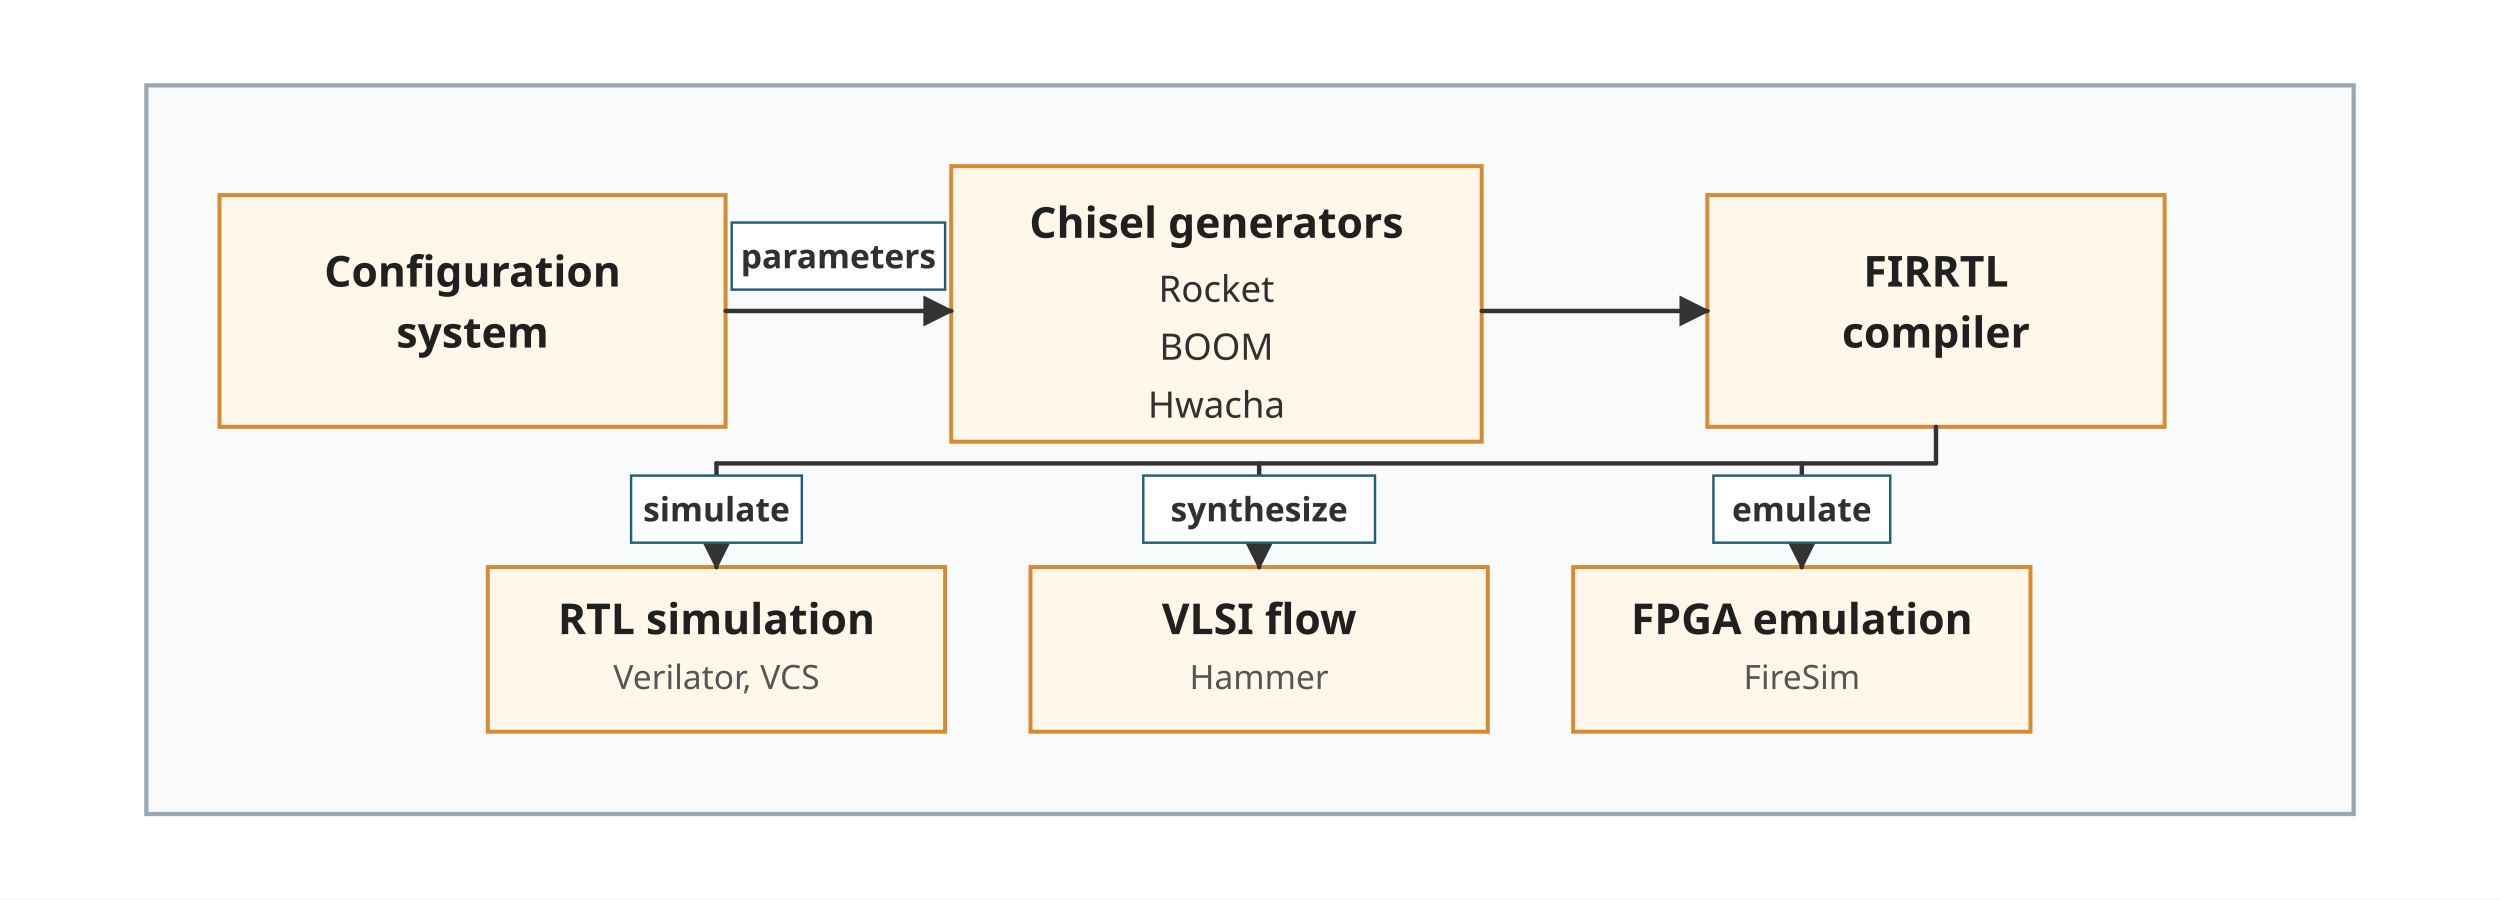
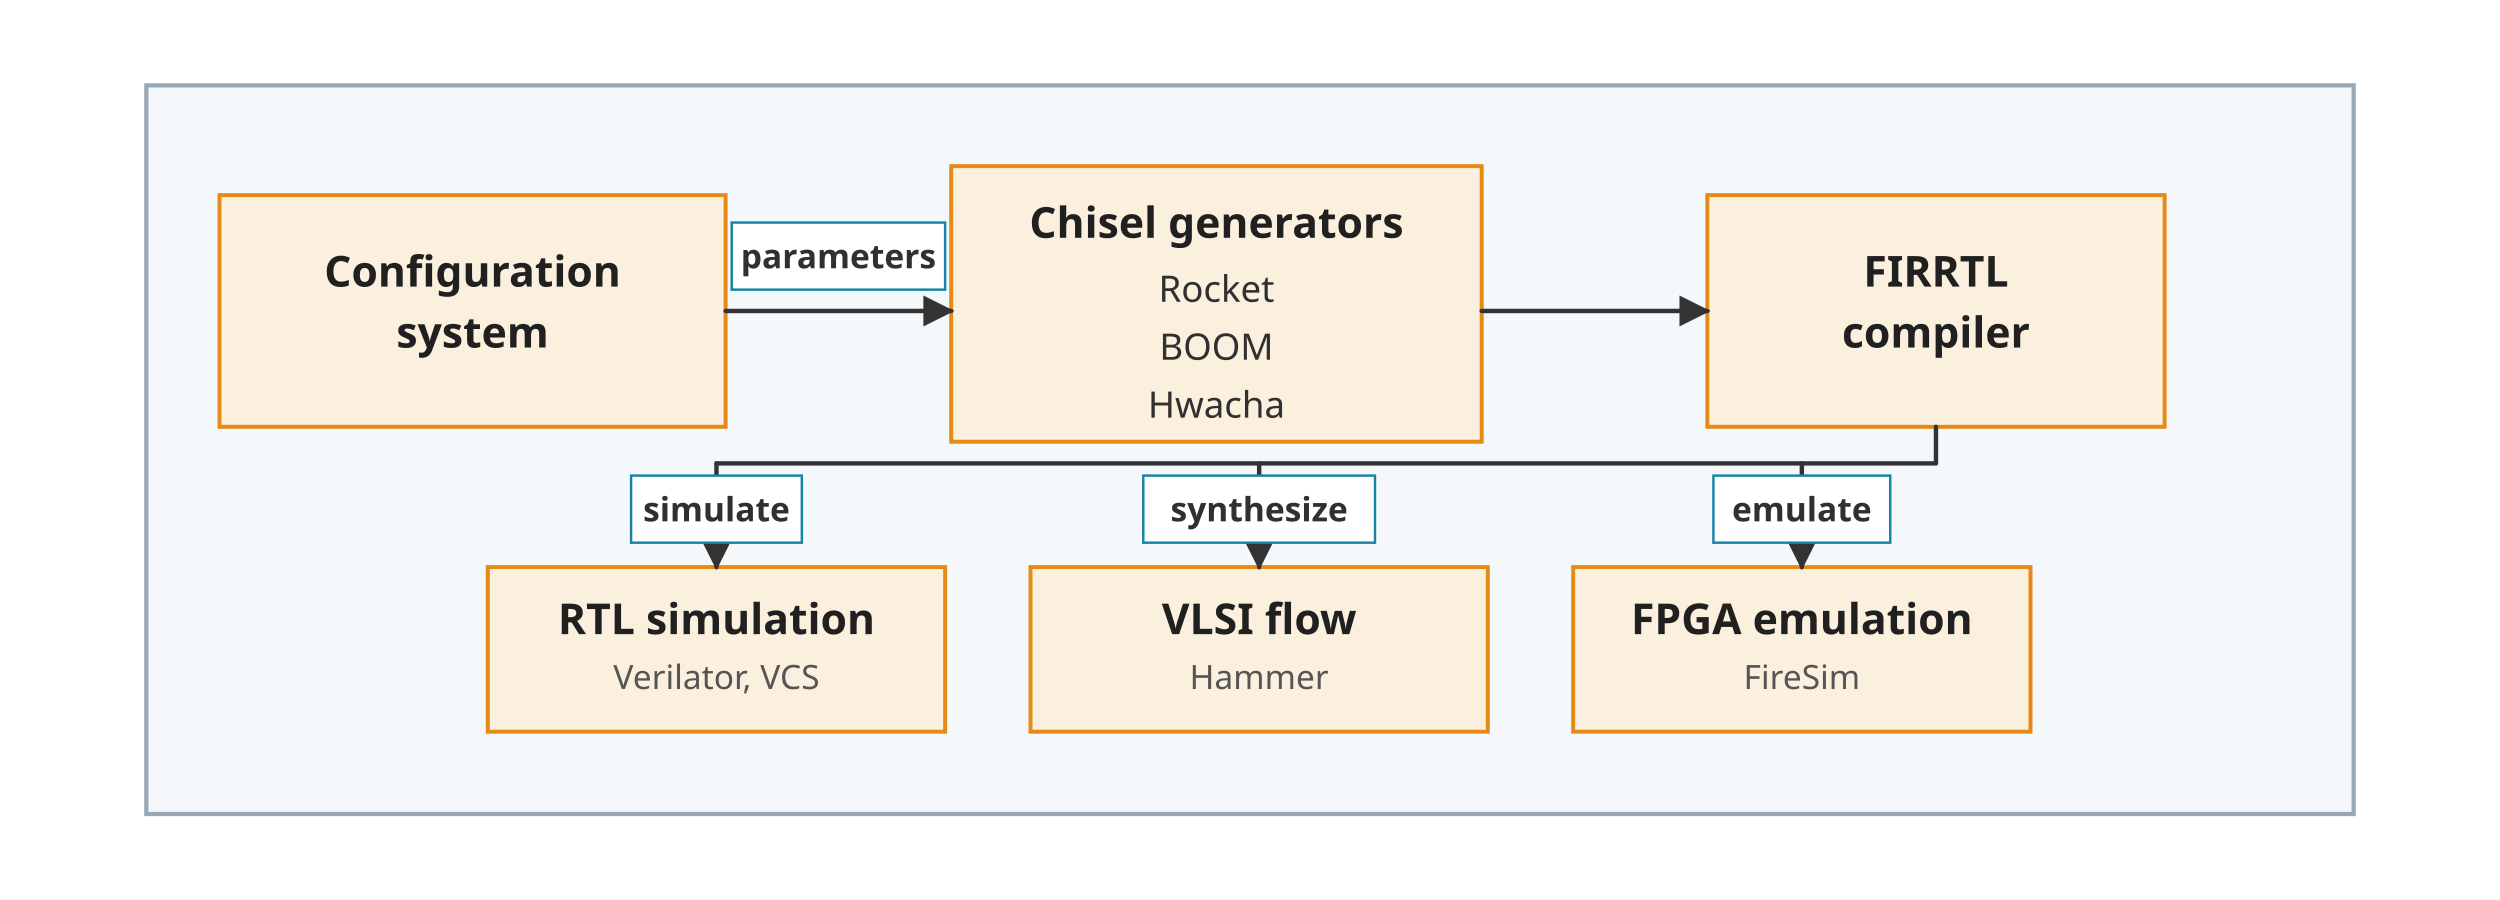
<svg xmlns="http://www.w3.org/2000/svg" viewBox="0 84 820 295" role="img">
  <defs>
    <marker id="arrow" viewBox="0 0 10 10" refX="9" refY="5" markerWidth="7" markerHeight="7" orient="auto-start-reverse">
      <path d="M 0 0 L 10 5 L 0 10 z" fill="#333333" />
    </marker>
    <style>
      .font { font-family: sans-serif; }
      .label { font-size: 14px; font-weight: 700; fill: #202020; }
      .small { font-size: 12px; fill: #303030; }
      .micro { font-size: 11px; fill: #555555; }
-       .panel { fill: #F8FAFC; stroke: #9AA8B5; stroke-width: 1.4; }
-       .config { fill: #FFF7EA; stroke: #D88A30; stroke-width: 1.3; }
-       .generator { fill: #FFF7EA; stroke: #D88A30; stroke-width: 1.3; }
-       .compiler { fill: #FFF7EA; stroke: #D88A30; stroke-width: 1.3; }
-       .backend { fill: #FFF7EA; stroke: #D88A30; stroke-width: 1.3; }
+       .panel { fill: #F5F8FA; stroke: #9AA8B5; stroke-width: 1.4; }
+       .config { fill: #FBF0DE; stroke: #E68A17; stroke-width: 1.3; }
+       .generator { fill: #FBF0DE; stroke: #E68A17; stroke-width: 1.3; }
+       .compiler { fill: #FBF0DE; stroke: #E68A17; stroke-width: 1.3; }
+       .backend { fill: #FBF0DE; stroke: #E68A17; stroke-width: 1.3; }
      .line { stroke: #333333; stroke-width: 1.45; fill: none; stroke-linecap: round; stroke-linejoin: round; marker-end: url(#arrow); }
-       .tag { fill: #FFFFFF; stroke: #1F5F7A; stroke-width: 0.8; }
+       .tag { fill: #FFFFFF; stroke: #1683A6; stroke-width: 0.8; }
      .tagtext { font-size: 11px; font-weight: 700; fill: #303030; }
    </style>
  </defs>
  <rect x="0" y="84" width="820" height="295" fill="#FFFFFF" />
  <rect class="panel" x="48" y="112" width="724" height="239" />
  <g class="font">
    <rect class="config" x="72" y="148" width="166" height="76" />
    <text class="label" x="155" y="178" text-anchor="middle" style="white-space: pre;">Configuration</text>
    <text class="label" x="155" y="198" text-anchor="middle" style="white-space: pre;">system</text>
    <rect class="generator" x="312" y="138.491" width="174" height="90.395" style="" />
    <text class="label" x="399" y="162" text-anchor="middle" style="white-space: pre;">Chisel generators</text>
    <text class="small" x="399" y="183" text-anchor="middle" style="white-space: pre; font-size: 12px;">Rocket</text>
    <text class="small" x="399" y="202" text-anchor="middle" style="white-space: pre; font-size: 12px;">BOOM</text>
    <text class="small" x="399" y="221" text-anchor="middle" style="white-space: pre; font-size: 12px;">Hwacha</text>
    <rect class="compiler" x="560" y="148" width="150" height="76" />
    <text class="label" x="635" y="178" text-anchor="middle" style="white-space: pre;">FIRRTL</text>
    <text class="label" x="635" y="198" text-anchor="middle" style="white-space: pre;">compiler</text>
    <path class="line" d="M 238 186 C 266 186, 284 186, 312 186" />
    <rect class="tag" x="240" y="157" width="70" height="22" />
    <text class="tagtext" x="275" y="172" text-anchor="middle" style="white-space: pre; font-size: 11px;">parameters</text>
    <path class="line" d="M 486 186 C 514 186, 532 186, 560 186" />
    <rect class="backend" x="160" y="270" width="150" height="54" />
    <text class="label" x="235" y="292" text-anchor="middle" style="white-space: pre;">RTL simulation</text>
    <text class="micro" x="235" y="310" text-anchor="middle" style="white-space: pre;">Verilator, VCS</text>
    <rect class="backend" x="338" y="270" width="150" height="54" />
    <text class="label" x="413" y="292" text-anchor="middle" style="white-space: pre;">VLSI flow</text>
    <text class="micro" x="413" y="310" text-anchor="middle" style="white-space: pre;">Hammer</text>
    <rect class="backend" x="516" y="270" width="150" height="54" />
    <text class="label" x="591" y="292" text-anchor="middle" style="white-space: pre;">FPGA emulation</text>
    <text class="micro" x="591" y="310" text-anchor="middle" style="white-space: pre;">FireSim</text>
    <polyline points="635,224 635,236 235,236" fill="none" stroke="#333333" stroke-width="1.45" stroke-linecap="round" stroke-linejoin="round" />
    <line class="line" x1="235" y1="236" x2="235" y2="270" marker-end="url(#arrow)" />
    <line class="line" x1="413" y1="236" x2="413" y2="270" marker-end="url(#arrow)" />
    <line class="line" x1="591" y1="236" x2="591" y2="270" marker-end="url(#arrow)" />
    <rect class="tag" x="207" y="240" width="56" height="22" />
    <text class="tagtext" x="235" y="255" text-anchor="middle" style="white-space: pre; font-size: 11px;">simulate</text>
    <rect class="tag" x="375" y="240" width="76" height="22" />
    <text class="tagtext" x="413" y="255" text-anchor="middle" style="white-space: pre; font-size: 11px;">synthesize</text>
    <rect class="tag" x="562" y="240" width="58" height="22" />
    <text class="tagtext" x="591" y="255" text-anchor="middle" style="white-space: pre; font-size: 11px;">emulate</text>
  </g>
</svg>
